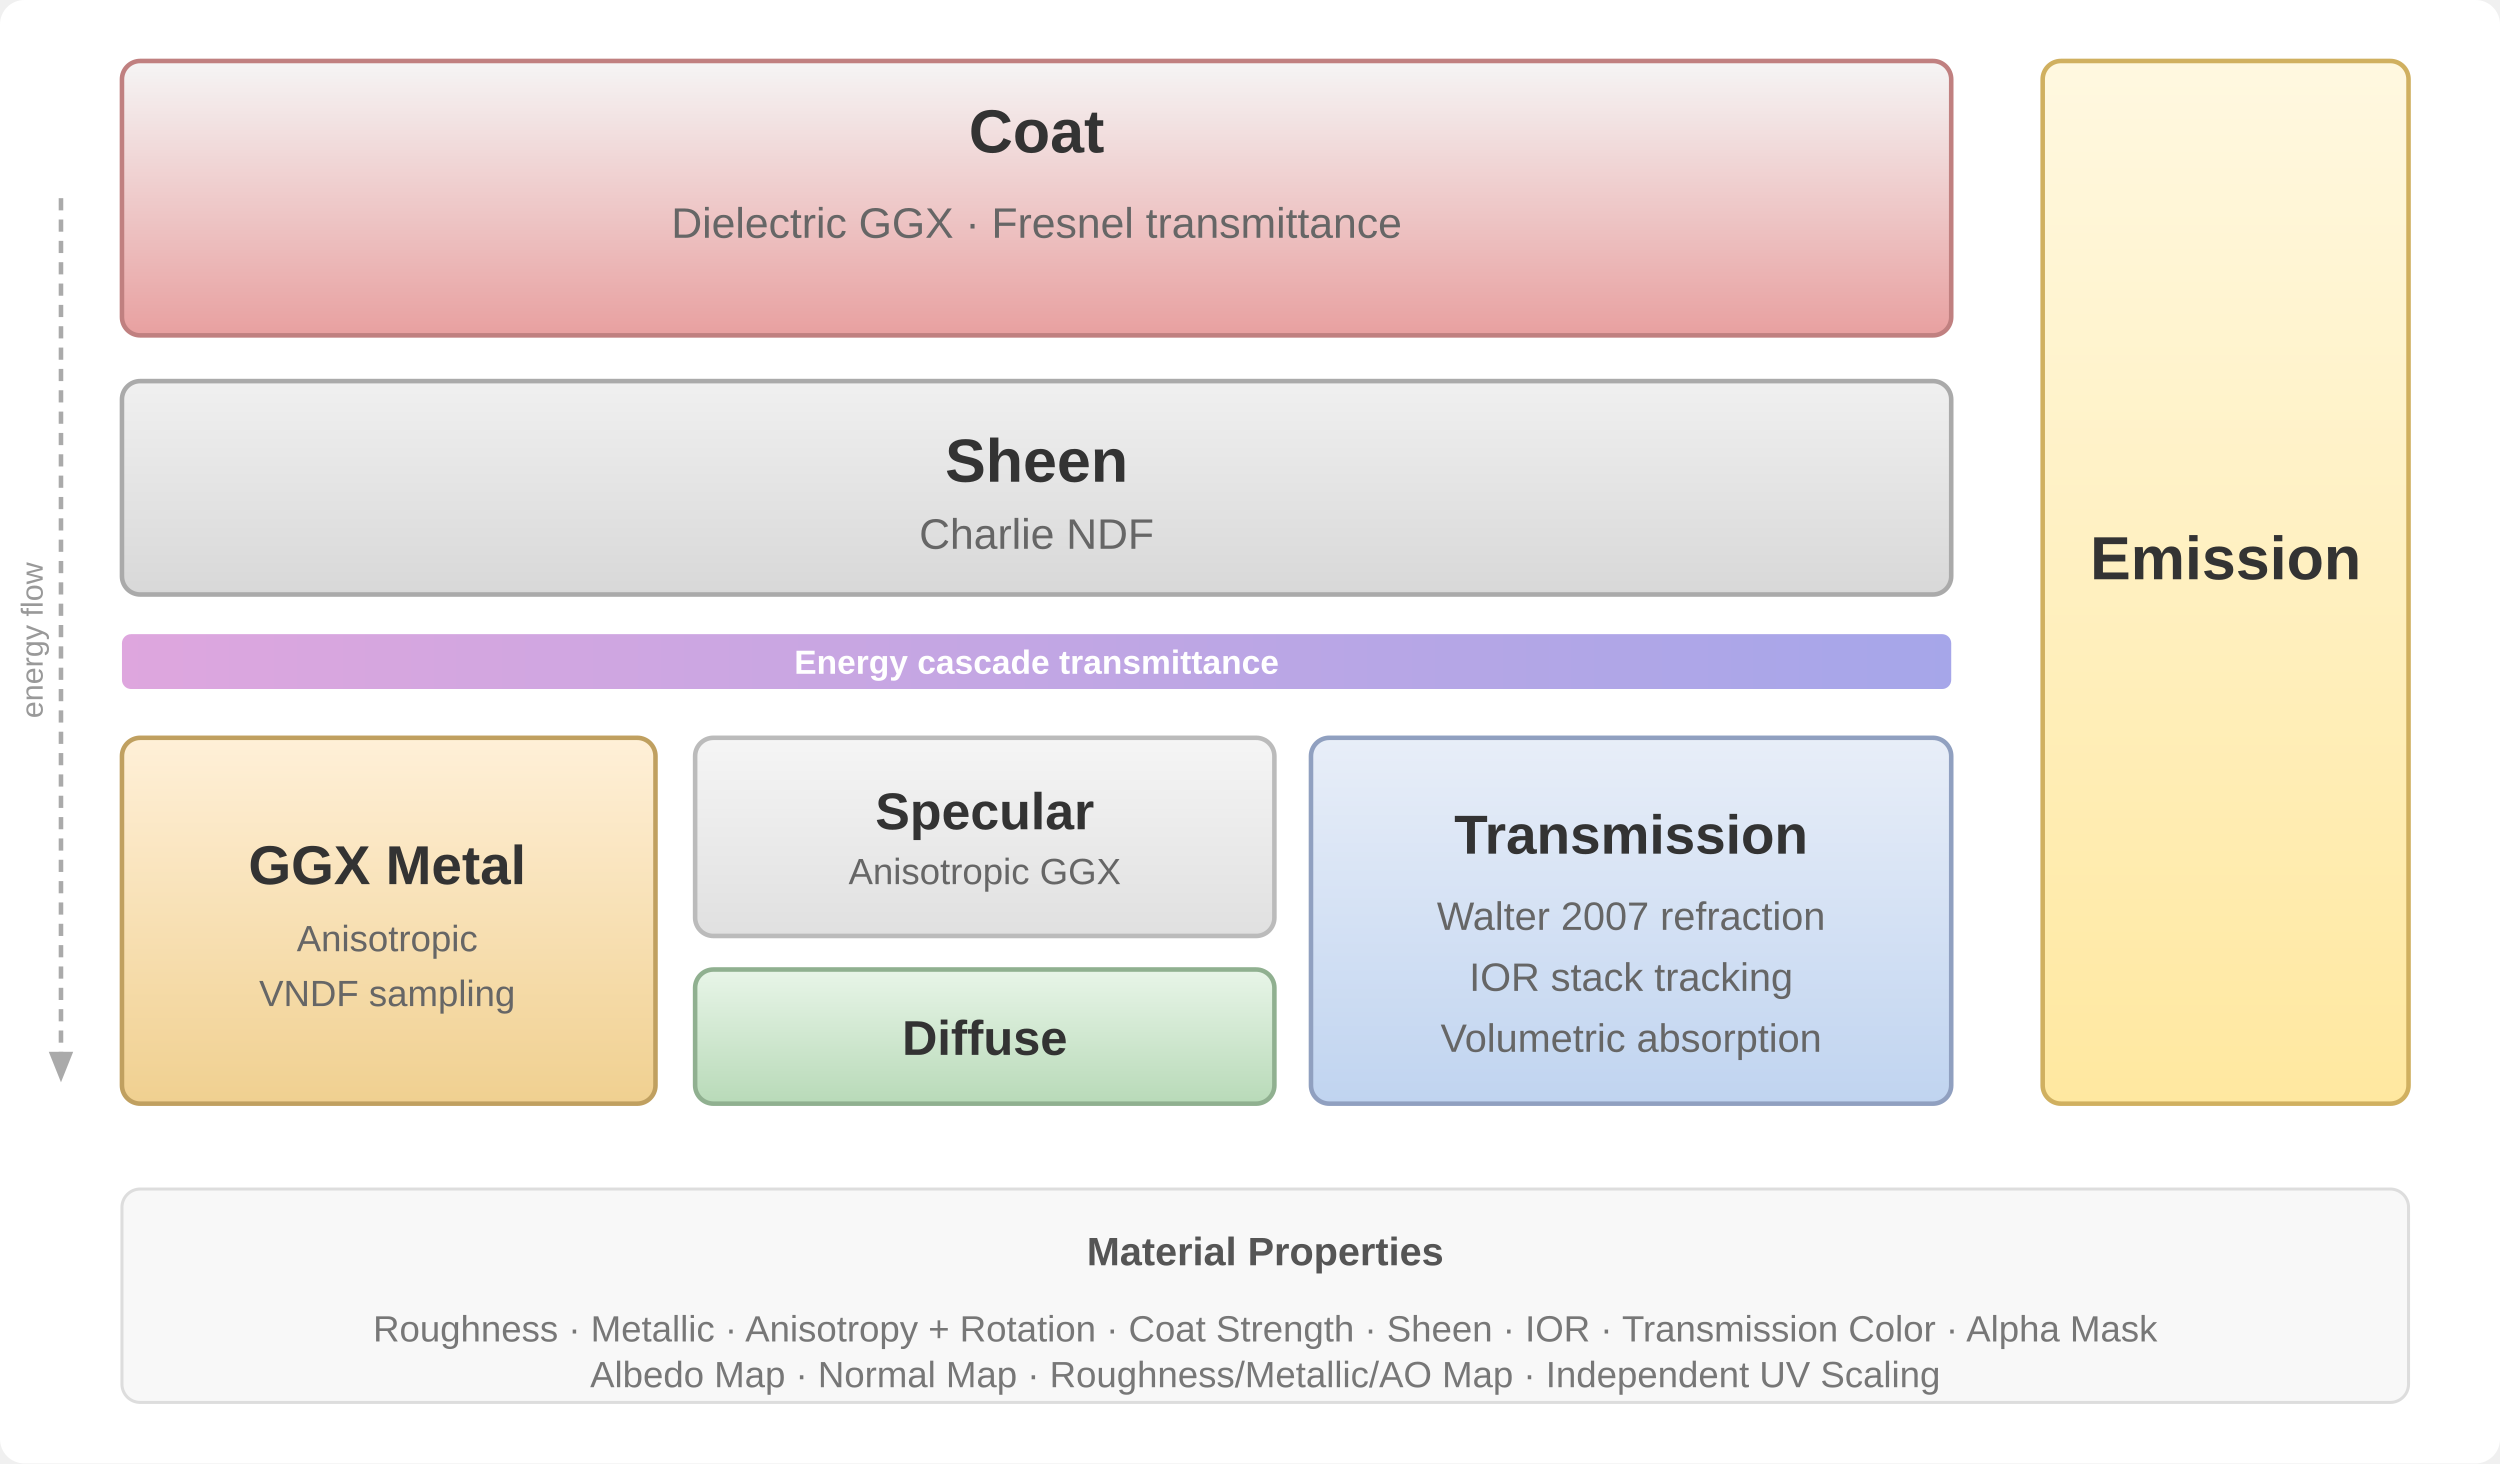
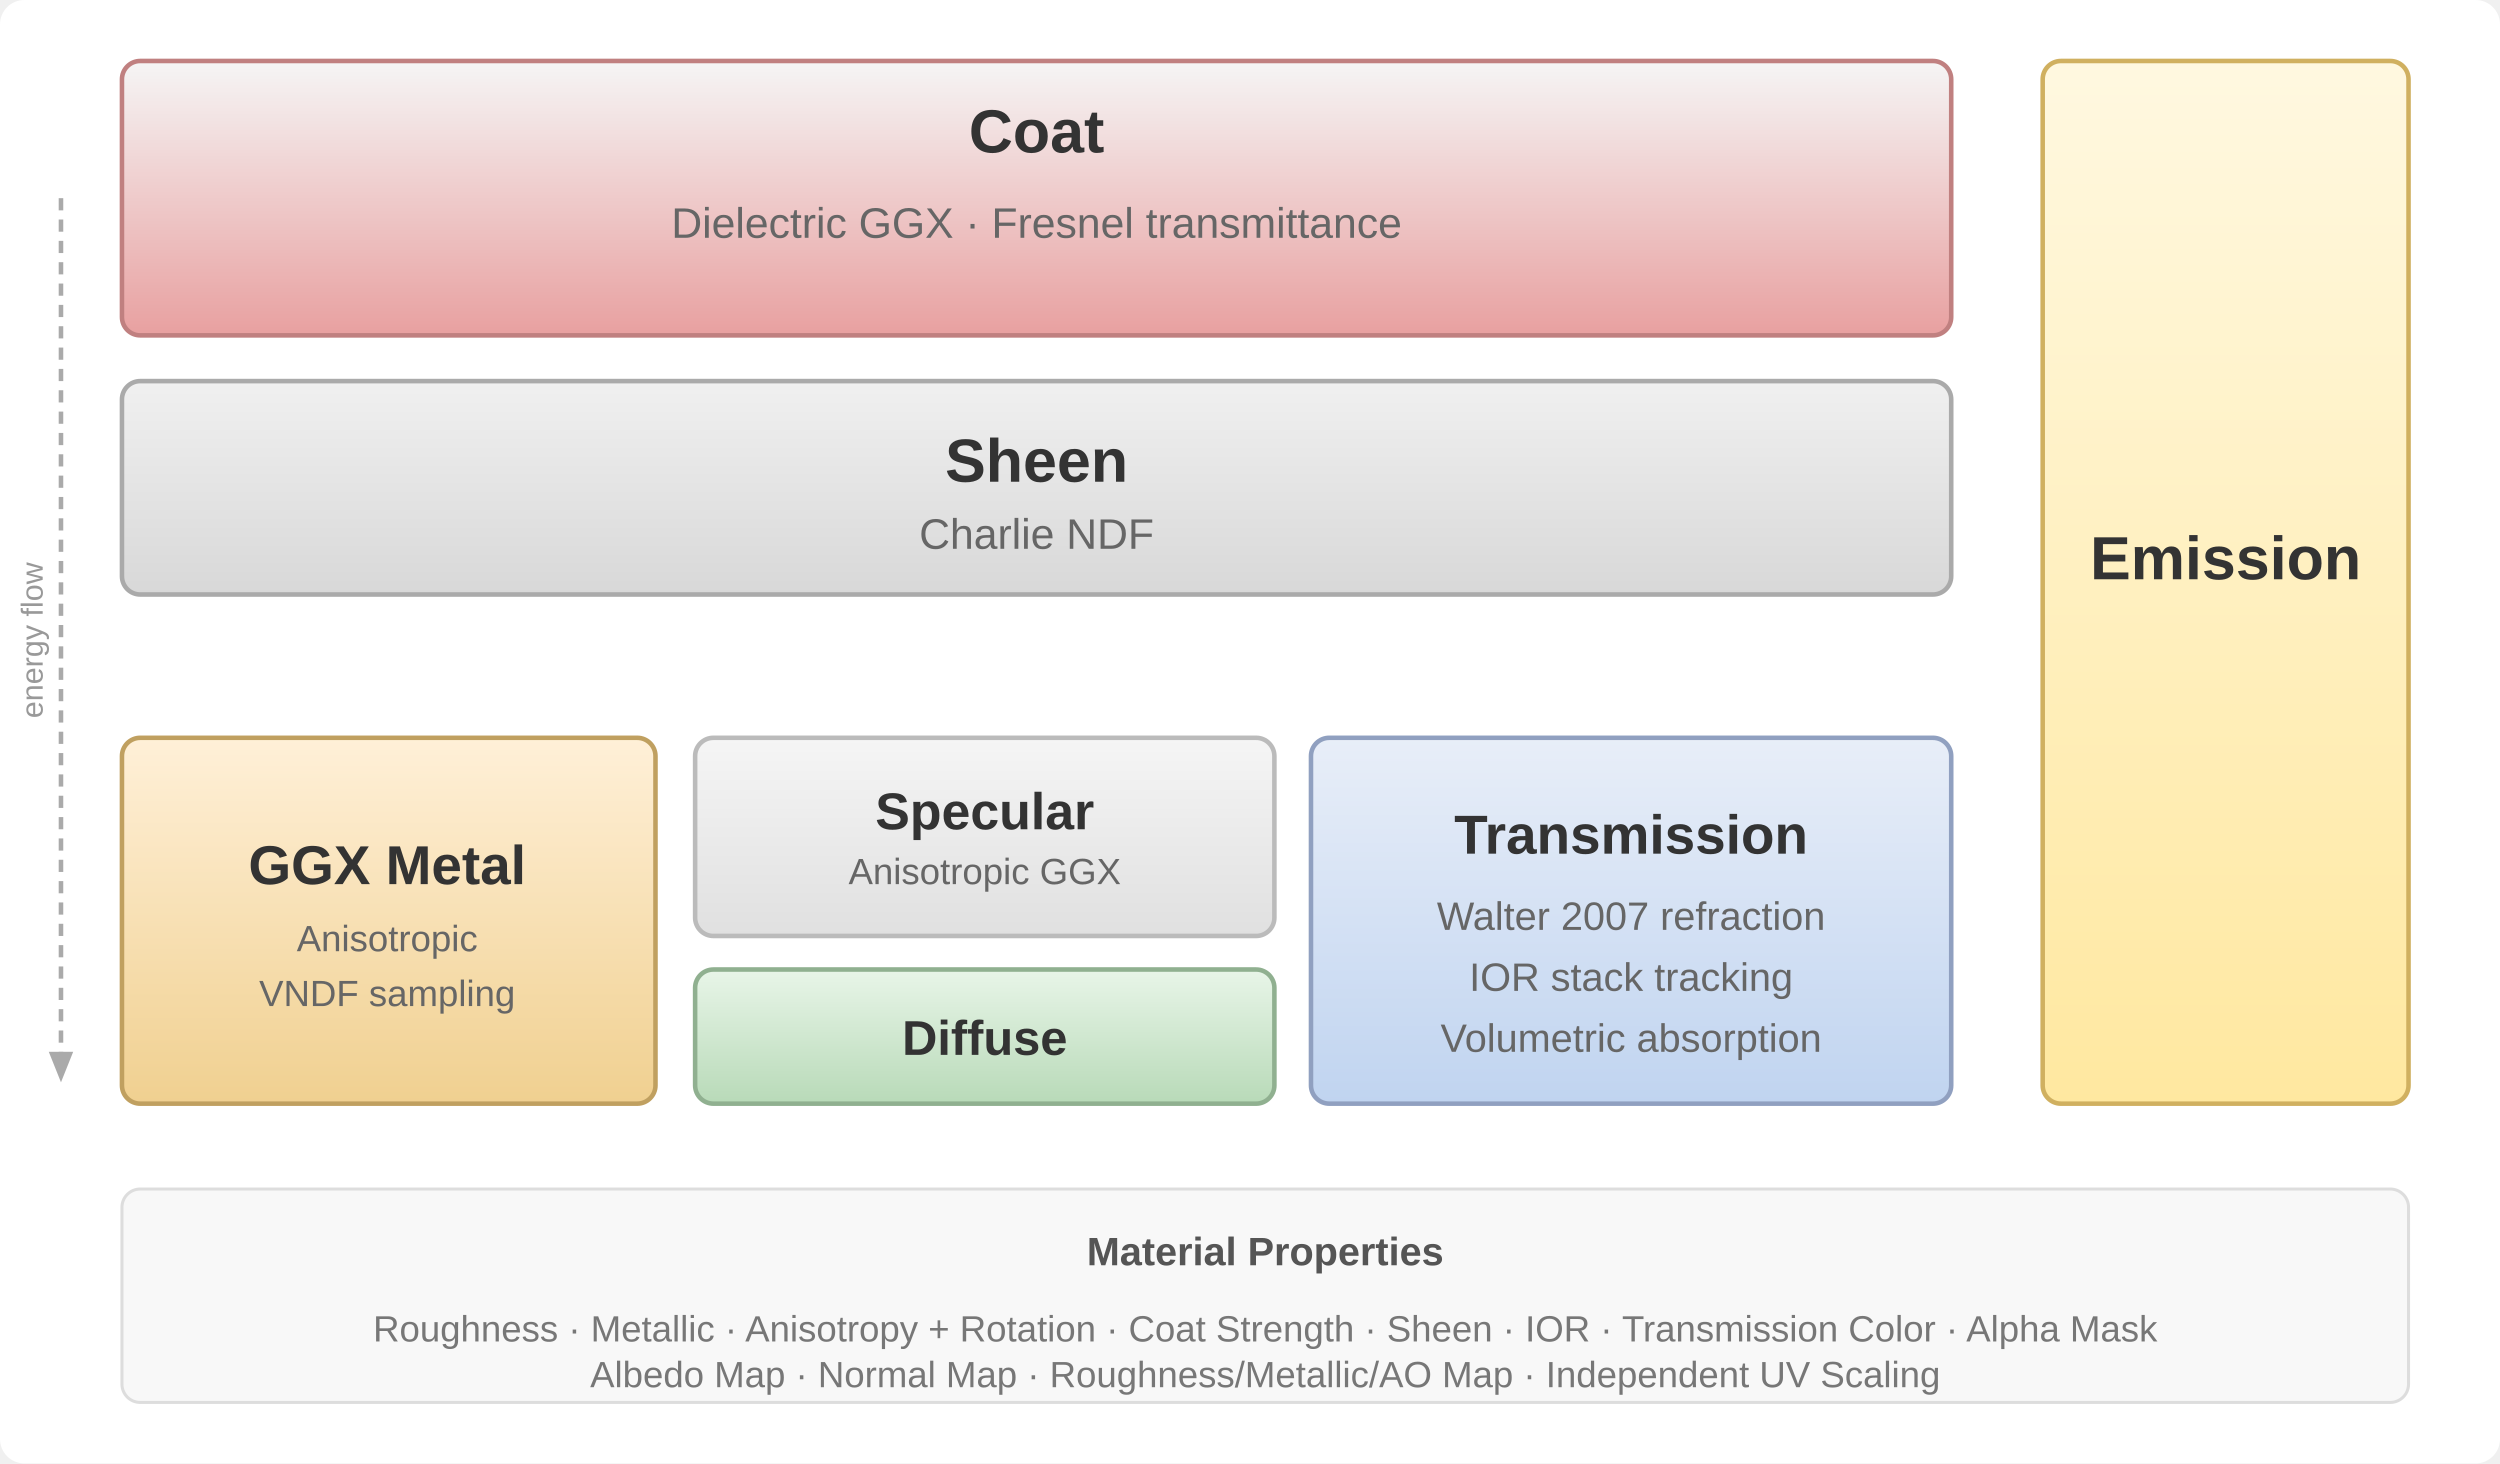
<svg xmlns="http://www.w3.org/2000/svg" viewBox="0 0 820 480" font-family="Segoe UI, Arial, sans-serif">
  <defs>
    <linearGradient id="coatGrad" x1="0" y1="0" x2="0" y2="1">
      <stop offset="0%" stop-color="#f5f5f5" />
      <stop offset="100%" stop-color="#e8a0a0" />
    </linearGradient>
    <linearGradient id="sheenGrad" x1="0" y1="0" x2="0" y2="1">
      <stop offset="0%" stop-color="#f0f0f0" />
      <stop offset="100%" stop-color="#d8d8d8" />
    </linearGradient>
    <linearGradient id="specGrad" x1="0" y1="0" x2="0" y2="1">
      <stop offset="0%" stop-color="#f5f5f5" />
      <stop offset="100%" stop-color="#e0e0e0" />
    </linearGradient>
    <linearGradient id="transGrad" x1="0" y1="0" x2="0" y2="1">
      <stop offset="0%" stop-color="#e8eef8" />
      <stop offset="100%" stop-color="#c0d4f0" />
    </linearGradient>
    <linearGradient id="diffGrad" x1="0" y1="0" x2="0" y2="1">
      <stop offset="0%" stop-color="#e8f5e8" />
      <stop offset="100%" stop-color="#b8dab8" />
    </linearGradient>
    <linearGradient id="emitGrad" x1="0" y1="0" x2="0" y2="1">
      <stop offset="0%" stop-color="#fff8e0" />
      <stop offset="100%" stop-color="#ffe8a0" />
    </linearGradient>
    <linearGradient id="metalGrad" x1="0" y1="0" x2="0" y2="1">
      <stop offset="0%" stop-color="#fff0d8" />
      <stop offset="100%" stop-color="#f0d090" />
    </linearGradient>
    <linearGradient id="transmBar" x1="0" y1="0" x2="1" y2="0">
      <stop offset="0%" stop-color="#d080d0" />
      <stop offset="100%" stop-color="#8080e0" />
    </linearGradient>
  </defs>
  <rect width="820" height="480" fill="white" rx="8" />
  <rect x="40" y="20" width="600" height="90" rx="6" fill="url(#coatGrad)" stroke="#c08080" stroke-width="1.5" />
  <text x="340" y="50" text-anchor="middle" font-size="20" font-weight="600" fill="#333">Coat</text>
  <text x="340" y="78" text-anchor="middle" font-size="14" fill="#666">Dielectric GGX   ·   Fresnel transmittance</text>
  <rect x="40" y="125" width="600" height="70" rx="6" fill="url(#sheenGrad)" stroke="#aaa" stroke-width="1.5" />
  <text x="340" y="158" text-anchor="middle" font-size="20" font-weight="600" fill="#333">Sheen</text>
  <text x="340" y="180" text-anchor="middle" font-size="14" fill="#666">Charlie NDF</text>
-   <rect x="40" y="208" width="600" height="18" rx="3" fill="url(#transmBar)" opacity="0.7" />
-   <text x="340" y="221" text-anchor="middle" font-size="11" font-weight="600" fill="white">Energy cascade transmittance</text>
  <rect x="40" y="242" width="175" height="120" rx="6" fill="url(#metalGrad)" stroke="#c0a060" stroke-width="1.5" />
  <text x="127" y="290" text-anchor="middle" font-size="18" font-weight="600" fill="#333">GGX Metal</text>
  <text x="127" y="312" text-anchor="middle" font-size="12" fill="#666">Anisotropic</text>
  <text x="127" y="330" text-anchor="middle" font-size="12" fill="#666">VNDF sampling</text>
  <g>
    <rect x="228" y="242" width="190" height="65" rx="6" fill="url(#specGrad)" stroke="#bbb" stroke-width="1.5" />
    <text x="323" y="272" text-anchor="middle" font-size="17" font-weight="600" fill="#333">Specular</text>
    <text x="323" y="290" text-anchor="middle" font-size="12" fill="#666">Anisotropic GGX</text>
    <rect x="228" y="318" width="190" height="44" rx="6" fill="url(#diffGrad)" stroke="#90b090" stroke-width="1.5" />
    <text x="323" y="346" text-anchor="middle" font-size="16" font-weight="600" fill="#333">Diffuse</text>
  </g>
  <rect x="430" y="242" width="210" height="120" rx="6" fill="url(#transGrad)" stroke="#90a0c0" stroke-width="1.5" />
  <text x="535" y="280" text-anchor="middle" font-size="18" font-weight="600" fill="#333">Transmission</text>
  <text x="535" y="305" text-anchor="middle" font-size="13" fill="#666">Walter 2007 refraction</text>
  <text x="535" y="325" text-anchor="middle" font-size="13" fill="#666">IOR stack tracking</text>
  <text x="535" y="345" text-anchor="middle" font-size="13" fill="#666">Volumetric absorption</text>
  <rect x="670" y="20" width="120" height="342" rx="6" fill="url(#emitGrad)" stroke="#d0b060" stroke-width="1.5" />
  <text x="730" y="190" text-anchor="middle" font-size="20" font-weight="600" fill="#333">Emission</text>
  <rect x="40" y="390" width="750" height="70" rx="6" fill="#f8f8f8" stroke="#ddd" stroke-width="1" />
  <text x="415" y="415" text-anchor="middle" font-size="13" font-weight="600" fill="#555">Material Properties</text>
  <text x="415" y="440" text-anchor="middle" font-size="12" fill="#777">Roughness  ·  Metallic  ·  Anisotropy + Rotation  ·  Coat Strength  ·  Sheen  ·  IOR  ·  Transmission Color  ·  Alpha Mask</text>
  <text x="415" y="455" text-anchor="middle" font-size="12" fill="#777">Albedo Map  ·  Normal Map  ·  Roughness/Metallic/AO Map  ·  Independent UV Scaling</text>
  <line x1="20" y1="65" x2="20" y2="350" stroke="#aaa" stroke-width="1.5" stroke-dasharray="4,3" />
  <polygon points="20,355 16,345 24,345" fill="#aaa" />
  <text x="14" y="210" text-anchor="middle" font-size="10" fill="#999" transform="rotate(-90, 14, 210)">energy flow</text>
</svg>
